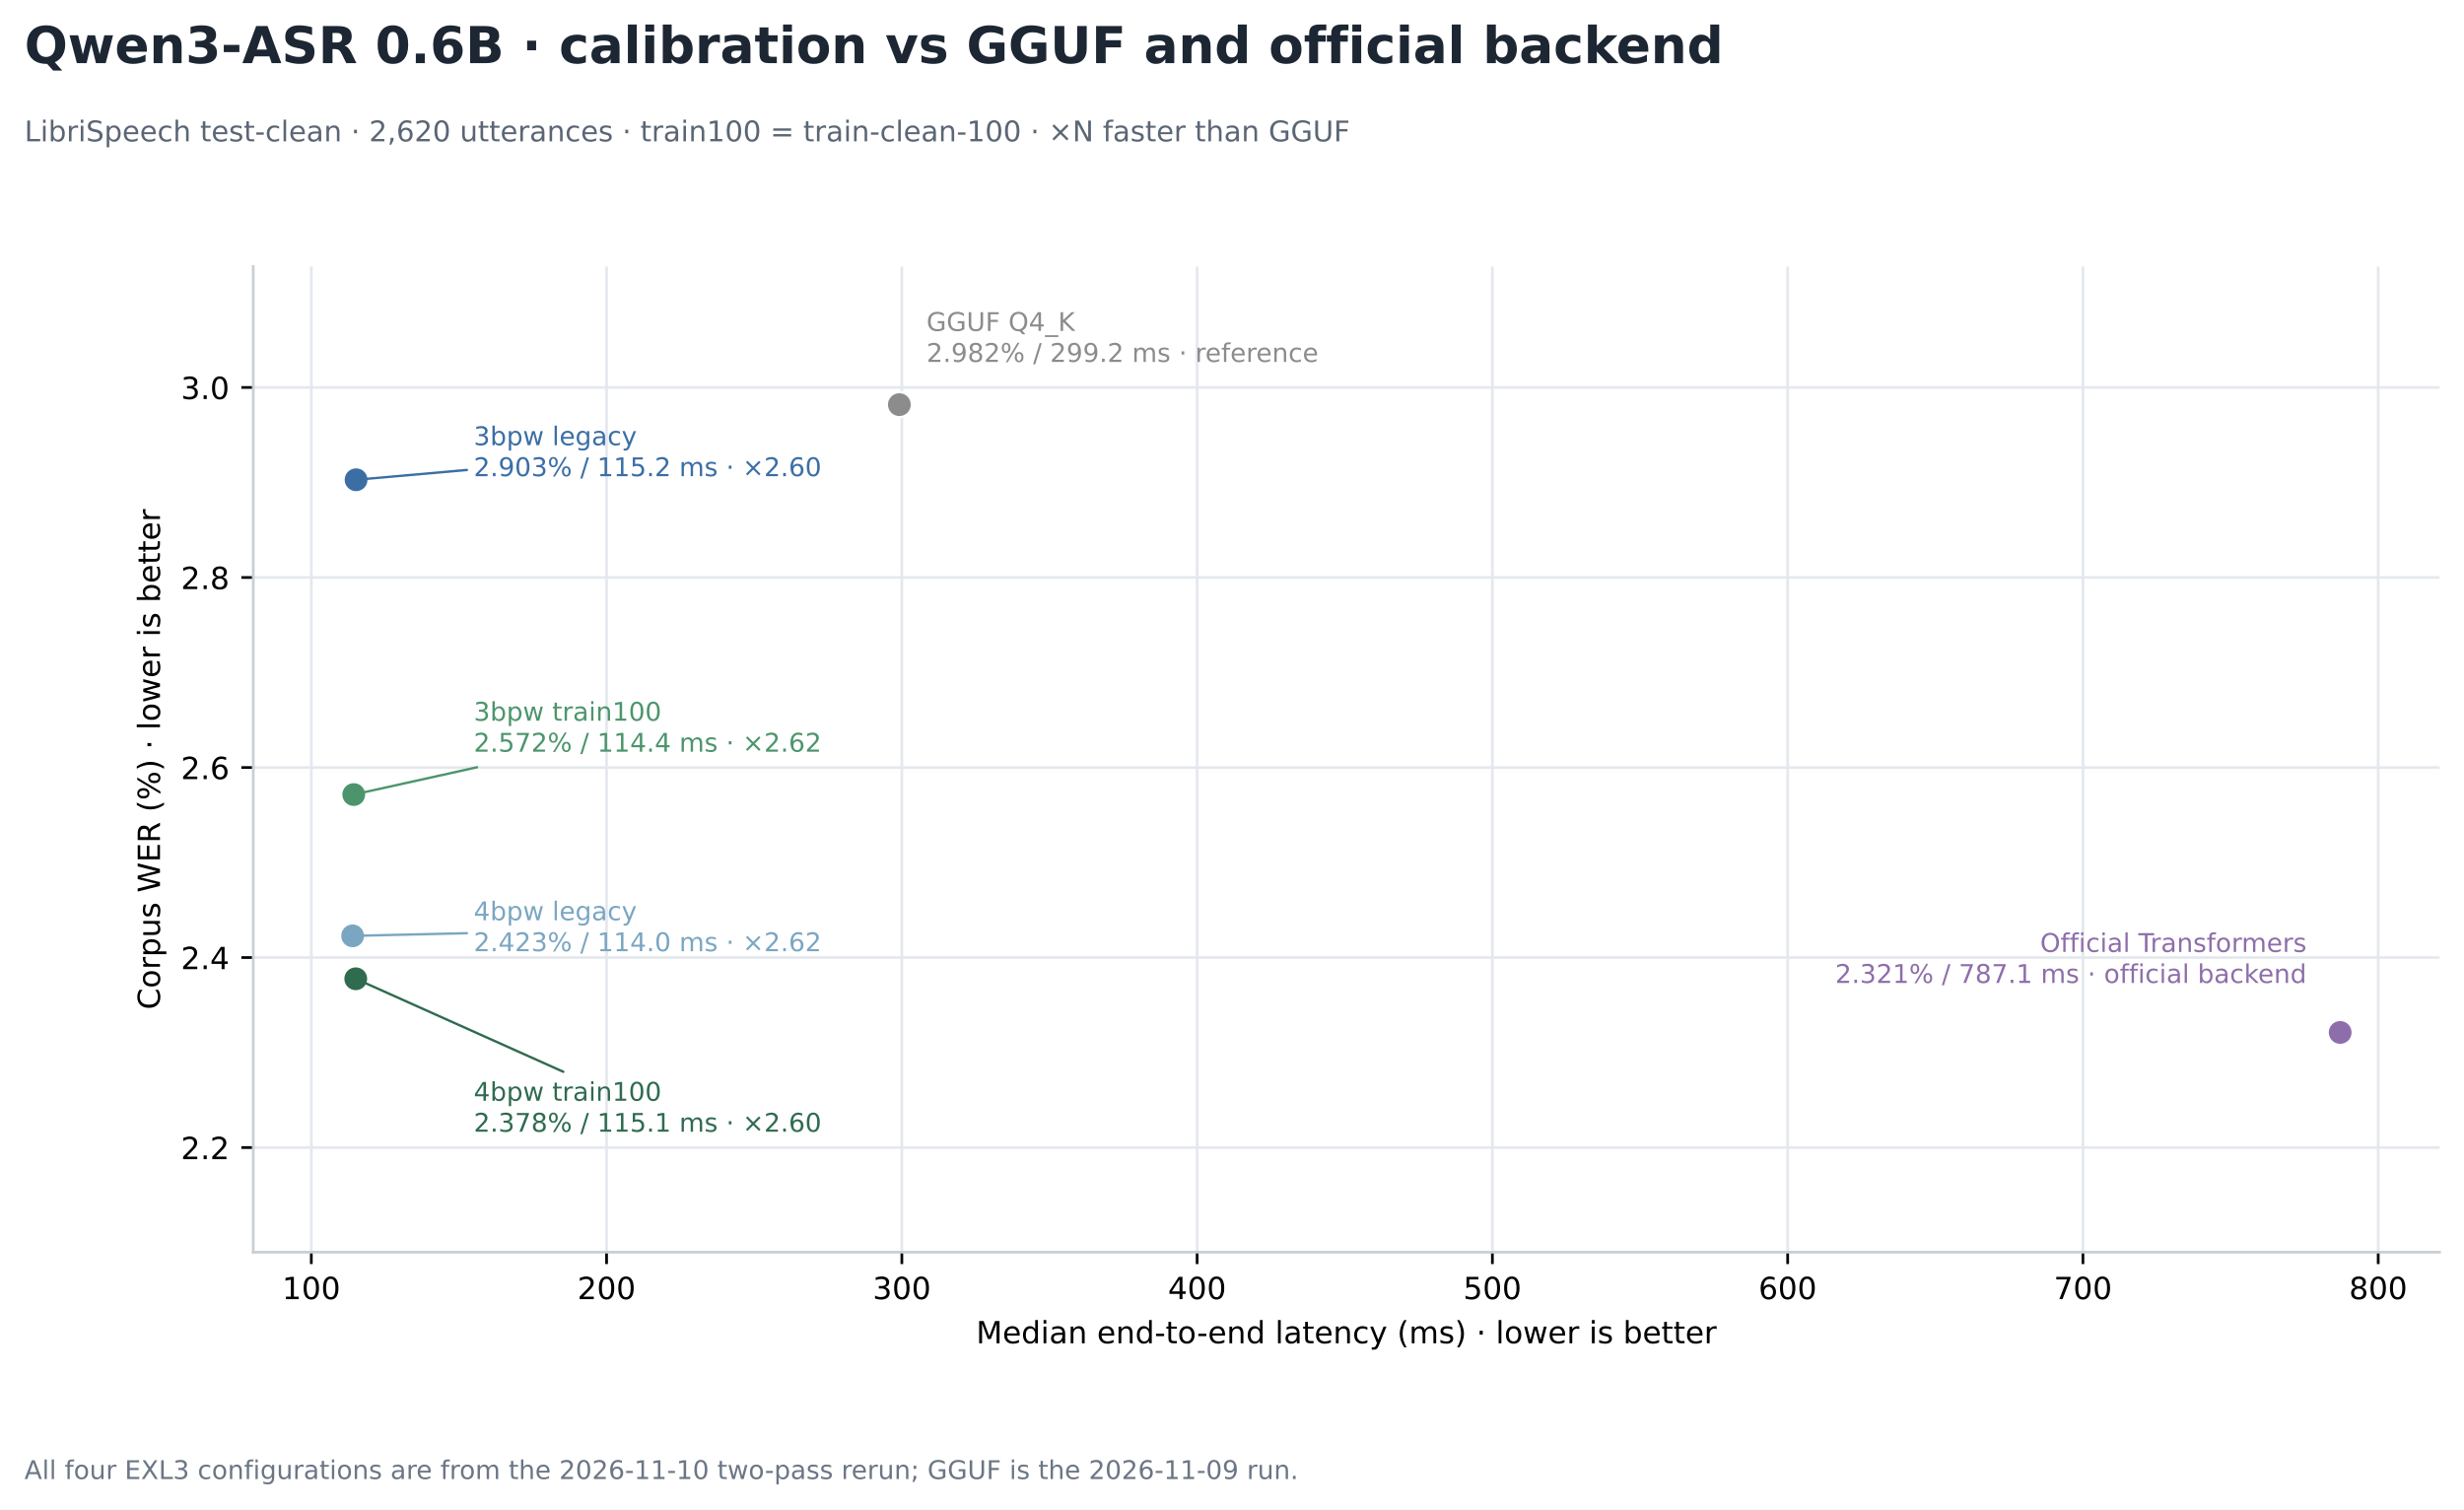
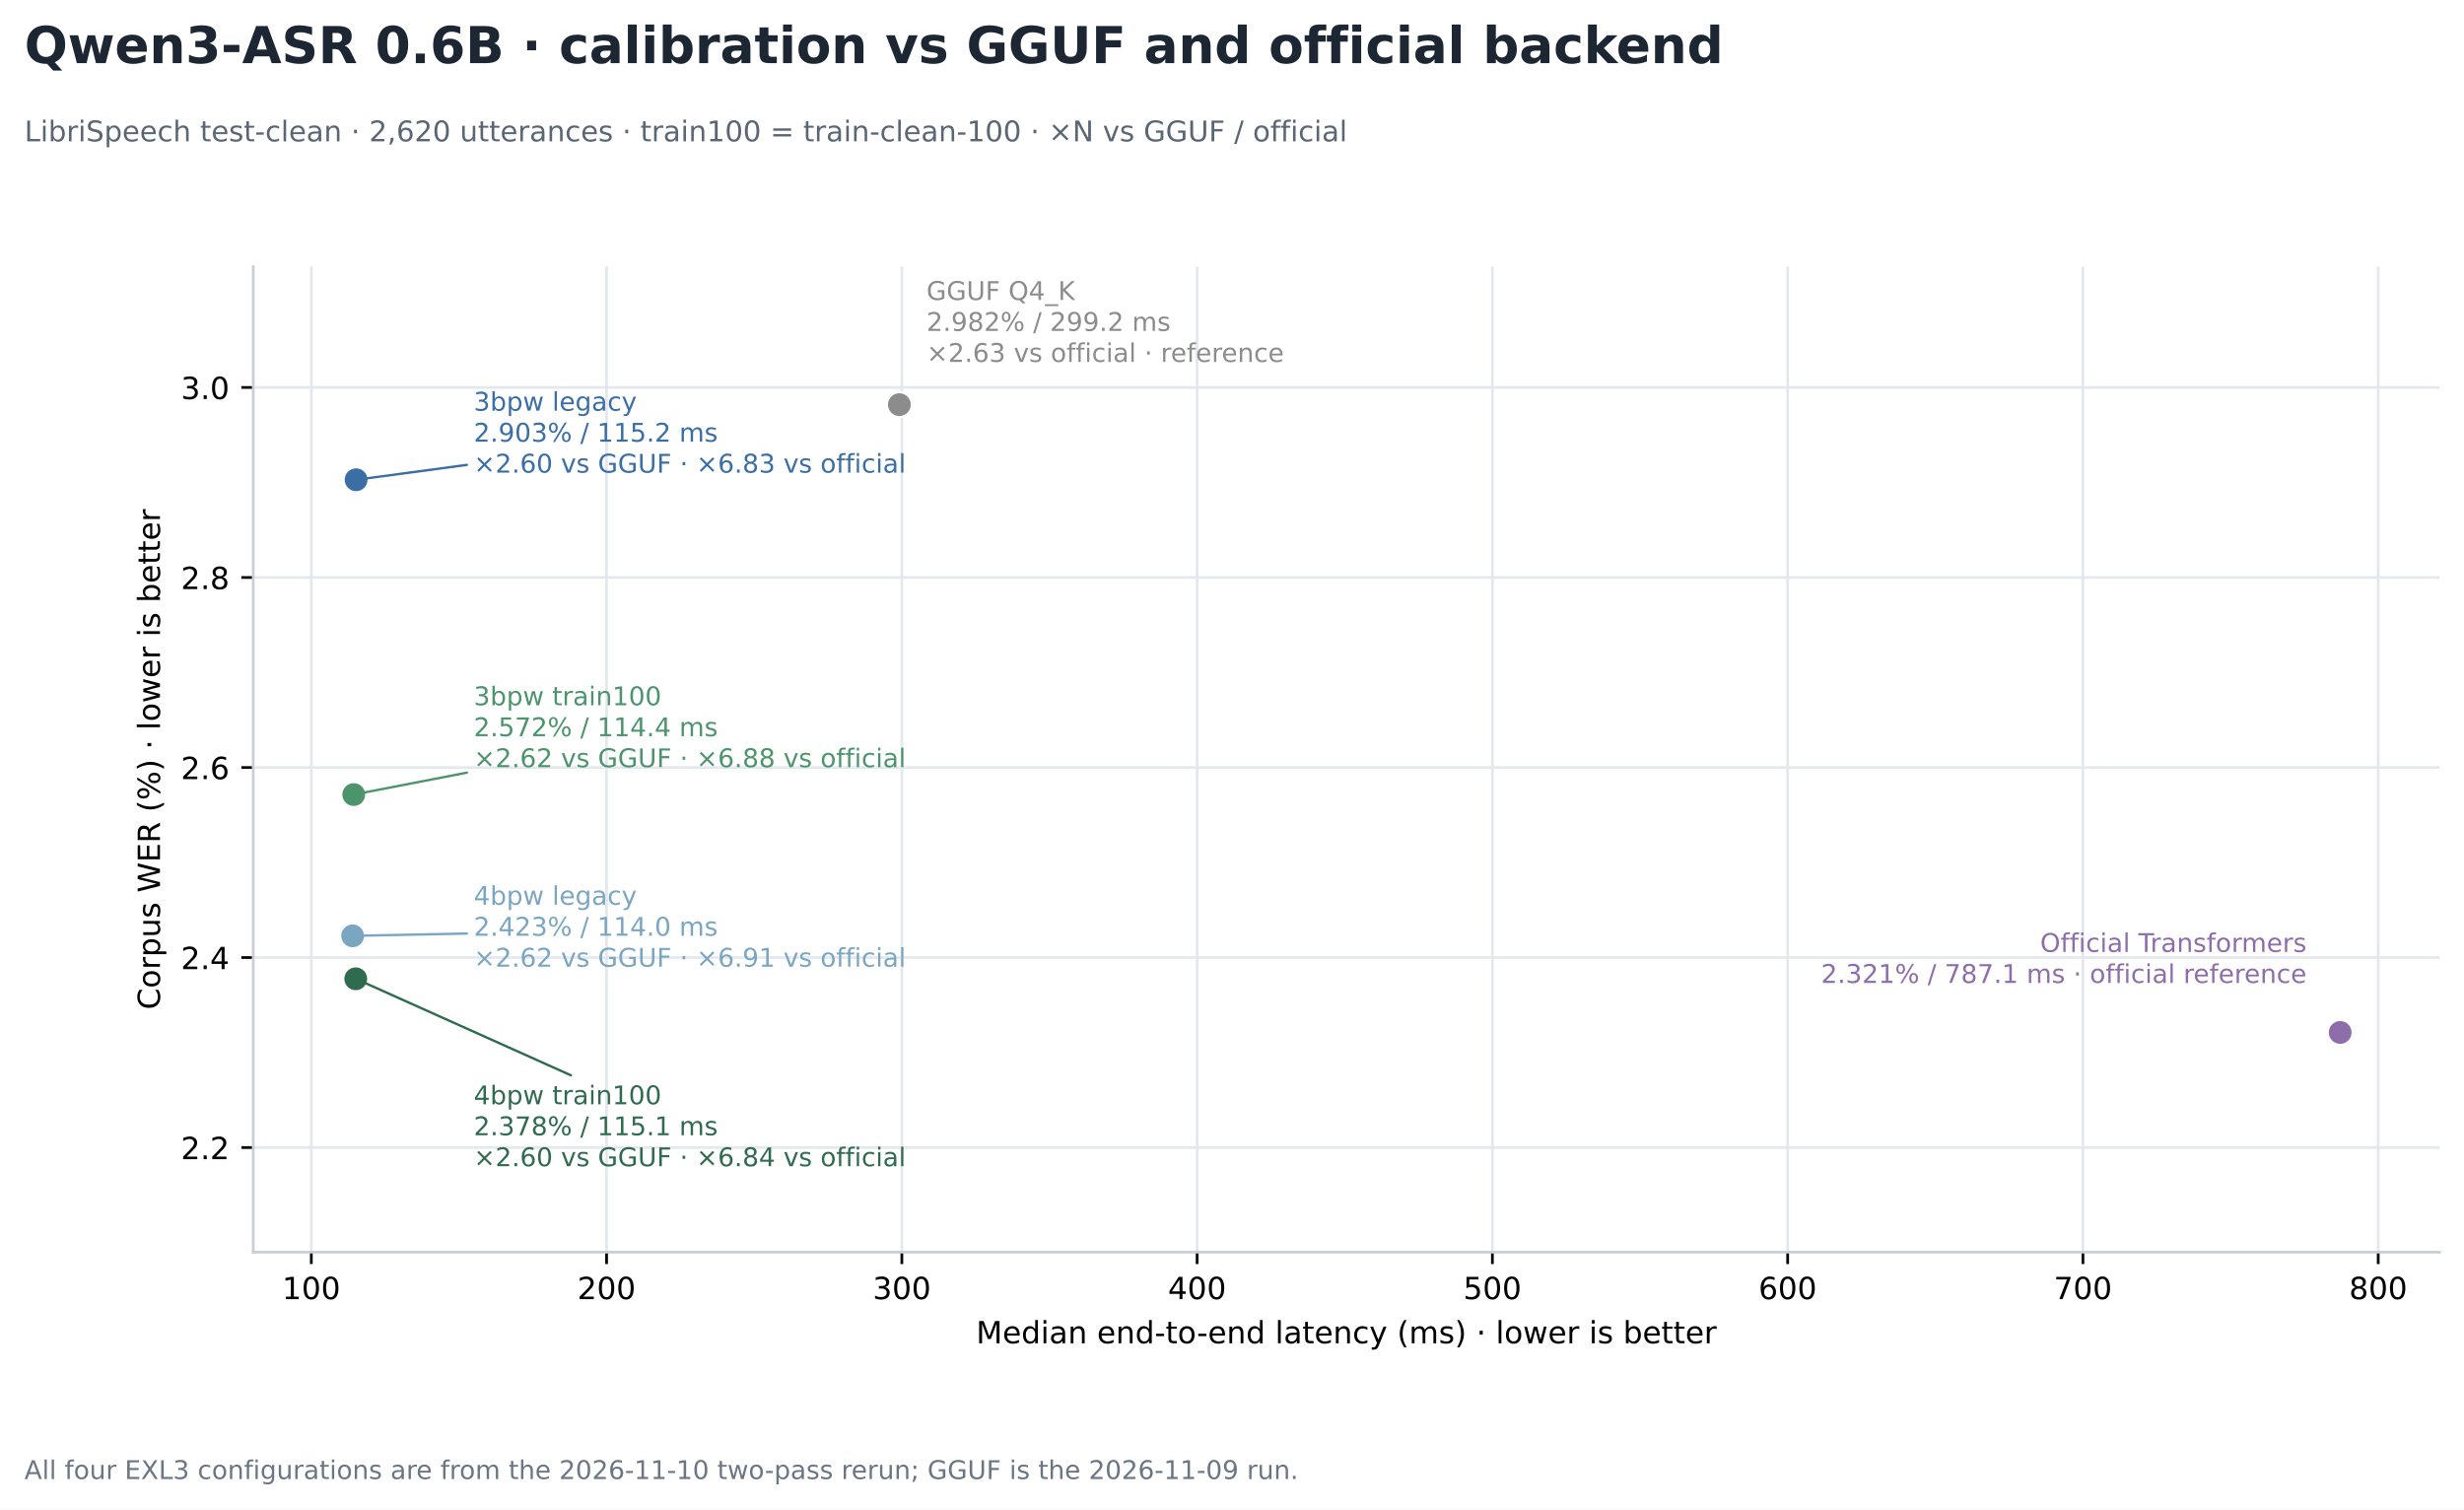
<svg xmlns="http://www.w3.org/2000/svg" xmlns:xlink="http://www.w3.org/1999/xlink" width="725.76pt" height="444.647pt" viewBox="0 0 725.76 444.647" version="1.1">
  <defs>
    <style type="text/css">*{stroke-linejoin: round; stroke-linecap: butt}</style>
  </defs>
  <g id="figure_1">
    <g id="patch_1">
      <path d="M 0 444.647 L 725.76 444.647 L 725.76 0 L 0 0 z " style="fill: #ffffff" />
    </g>
    <g id="axes_1">
      <g id="patch_2">
        <path d="M 74.592 368.806 L 718.56 368.806 L 718.56 78.502 L 74.592 78.502 z " style="fill: #ffffff" />
      </g>
      <g id="matplotlib.axis_1">
        <g id="xtick_1">
          <g id="line2d_1">
-             <path d="M 91.695 368.806 L 91.695 78.502 " clip-path="url(#p1d8961eefd)" style="fill: none; stroke: #e4e8ee; stroke-width: 0.8; stroke-linecap: square" />
+             <path d="M 91.695 368.806 L 91.695 78.502 " clip-path="url(#p049d8670b0)" style="fill: none; stroke: #e4e8ee; stroke-width: 0.8; stroke-linecap: square" />
          </g>
          <g id="line2d_2">
            <defs>
-               <path id="m4b77bf5471" d="M 0 0 L 0 3.5 " style="stroke: #000000; stroke-width: 0.8" />
+               <path id="m29fab7460b" d="M 0 0 L 0 3.5 " style="stroke: #000000; stroke-width: 0.8" />
            </defs>
            <g>
-               <use xlink:href="#m4b77bf5471" x="91.695" y="368.806" style="stroke: #000000; stroke-width: 0.8" />
+               <use xlink:href="#m29fab7460b" x="91.695" y="368.806" style="stroke: #000000; stroke-width: 0.8" />
            </g>
          </g>
          <g id="text_1">
            <text style="font-size: 9px; font-family: 'DejaVu Sans'; text-anchor: middle" x="91.695" y="382.644" transform="rotate(-0 91.69459 382.6435)">100</text>
          </g>
        </g>
        <g id="xtick_2">
          <g id="line2d_3">
-             <path d="M 178.665 368.806 L 178.665 78.502 " clip-path="url(#p1d8961eefd)" style="fill: none; stroke: #e4e8ee; stroke-width: 0.8; stroke-linecap: square" />
+             <path d="M 178.665 368.806 L 178.665 78.502 " clip-path="url(#p049d8670b0)" style="fill: none; stroke: #e4e8ee; stroke-width: 0.8; stroke-linecap: square" />
          </g>
          <g id="line2d_4">
            <g>
-               <use xlink:href="#m4b77bf5471" x="178.665" y="368.806" style="stroke: #000000; stroke-width: 0.8" />
+               <use xlink:href="#m29fab7460b" x="178.665" y="368.806" style="stroke: #000000; stroke-width: 0.8" />
            </g>
          </g>
          <g id="text_2">
            <text style="font-size: 9px; font-family: 'DejaVu Sans'; text-anchor: middle" x="178.665" y="382.644" transform="rotate(-0 178.6654 382.6435)">200</text>
          </g>
        </g>
        <g id="xtick_3">
          <g id="line2d_5">
-             <path d="M 265.636 368.806 L 265.636 78.502 " clip-path="url(#p1d8961eefd)" style="fill: none; stroke: #e4e8ee; stroke-width: 0.8; stroke-linecap: square" />
+             <path d="M 265.636 368.806 L 265.636 78.502 " clip-path="url(#p049d8670b0)" style="fill: none; stroke: #e4e8ee; stroke-width: 0.8; stroke-linecap: square" />
          </g>
          <g id="line2d_6">
            <g>
-               <use xlink:href="#m4b77bf5471" x="265.636" y="368.806" style="stroke: #000000; stroke-width: 0.8" />
+               <use xlink:href="#m29fab7460b" x="265.636" y="368.806" style="stroke: #000000; stroke-width: 0.8" />
            </g>
          </g>
          <g id="text_3">
            <text style="font-size: 9px; font-family: 'DejaVu Sans'; text-anchor: middle" x="265.636" y="382.644" transform="rotate(-0 265.6363 382.6435)">300</text>
          </g>
        </g>
        <g id="xtick_4">
          <g id="line2d_7">
-             <path d="M 352.607 368.806 L 352.607 78.502 " clip-path="url(#p1d8961eefd)" style="fill: none; stroke: #e4e8ee; stroke-width: 0.8; stroke-linecap: square" />
+             <path d="M 352.607 368.806 L 352.607 78.502 " clip-path="url(#p049d8670b0)" style="fill: none; stroke: #e4e8ee; stroke-width: 0.8; stroke-linecap: square" />
          </g>
          <g id="line2d_8">
            <g>
-               <use xlink:href="#m4b77bf5471" x="352.607" y="368.806" style="stroke: #000000; stroke-width: 0.8" />
+               <use xlink:href="#m29fab7460b" x="352.607" y="368.806" style="stroke: #000000; stroke-width: 0.8" />
            </g>
          </g>
          <g id="text_4">
            <text style="font-size: 9px; font-family: 'DejaVu Sans'; text-anchor: middle" x="352.607" y="382.644" transform="rotate(-0 352.6071 382.6435)">400</text>
          </g>
        </g>
        <g id="xtick_5">
          <g id="line2d_9">
-             <path d="M 439.578 368.806 L 439.578 78.502 " clip-path="url(#p1d8961eefd)" style="fill: none; stroke: #e4e8ee; stroke-width: 0.8; stroke-linecap: square" />
+             <path d="M 439.578 368.806 L 439.578 78.502 " clip-path="url(#p049d8670b0)" style="fill: none; stroke: #e4e8ee; stroke-width: 0.8; stroke-linecap: square" />
          </g>
          <g id="line2d_10">
            <g>
-               <use xlink:href="#m4b77bf5471" x="439.578" y="368.806" style="stroke: #000000; stroke-width: 0.8" />
+               <use xlink:href="#m29fab7460b" x="439.578" y="368.806" style="stroke: #000000; stroke-width: 0.8" />
            </g>
          </g>
          <g id="text_5">
            <text style="font-size: 9px; font-family: 'DejaVu Sans'; text-anchor: middle" x="439.578" y="382.644" transform="rotate(-0 439.578 382.6435)">500</text>
          </g>
        </g>
        <g id="xtick_6">
          <g id="line2d_11">
-             <path d="M 526.549 368.806 L 526.549 78.502 " clip-path="url(#p1d8961eefd)" style="fill: none; stroke: #e4e8ee; stroke-width: 0.8; stroke-linecap: square" />
+             <path d="M 526.549 368.806 L 526.549 78.502 " clip-path="url(#p049d8670b0)" style="fill: none; stroke: #e4e8ee; stroke-width: 0.8; stroke-linecap: square" />
          </g>
          <g id="line2d_12">
            <g>
-               <use xlink:href="#m4b77bf5471" x="526.549" y="368.806" style="stroke: #000000; stroke-width: 0.8" />
+               <use xlink:href="#m29fab7460b" x="526.549" y="368.806" style="stroke: #000000; stroke-width: 0.8" />
            </g>
          </g>
          <g id="text_6">
            <text style="font-size: 9px; font-family: 'DejaVu Sans'; text-anchor: middle" x="526.549" y="382.644" transform="rotate(-0 526.5488 382.6435)">600</text>
          </g>
        </g>
        <g id="xtick_7">
          <g id="line2d_13">
-             <path d="M 613.52 368.806 L 613.52 78.502 " clip-path="url(#p1d8961eefd)" style="fill: none; stroke: #e4e8ee; stroke-width: 0.8; stroke-linecap: square" />
+             <path d="M 613.52 368.806 L 613.52 78.502 " clip-path="url(#p049d8670b0)" style="fill: none; stroke: #e4e8ee; stroke-width: 0.8; stroke-linecap: square" />
          </g>
          <g id="line2d_14">
            <g>
-               <use xlink:href="#m4b77bf5471" x="613.52" y="368.806" style="stroke: #000000; stroke-width: 0.8" />
+               <use xlink:href="#m29fab7460b" x="613.52" y="368.806" style="stroke: #000000; stroke-width: 0.8" />
            </g>
          </g>
          <g id="text_7">
            <text style="font-size: 9px; font-family: 'DejaVu Sans'; text-anchor: middle" x="613.52" y="382.644" transform="rotate(-0 613.5197 382.6435)">700</text>
          </g>
        </g>
        <g id="xtick_8">
          <g id="line2d_15">
-             <path d="M 700.491 368.806 L 700.491 78.502 " clip-path="url(#p1d8961eefd)" style="fill: none; stroke: #e4e8ee; stroke-width: 0.8; stroke-linecap: square" />
+             <path d="M 700.491 368.806 L 700.491 78.502 " clip-path="url(#p049d8670b0)" style="fill: none; stroke: #e4e8ee; stroke-width: 0.8; stroke-linecap: square" />
          </g>
          <g id="line2d_16">
            <g>
-               <use xlink:href="#m4b77bf5471" x="700.491" y="368.806" style="stroke: #000000; stroke-width: 0.8" />
+               <use xlink:href="#m29fab7460b" x="700.491" y="368.806" style="stroke: #000000; stroke-width: 0.8" />
            </g>
          </g>
          <g id="text_8">
            <text style="font-size: 9px; font-family: 'DejaVu Sans'; text-anchor: middle" x="700.491" y="382.644" transform="rotate(-0 700.4905 382.6435)">800</text>
          </g>
        </g>
        <g id="text_9">
          <text style="font-size: 9px; font-family: 'DejaVu Sans'; text-anchor: middle" x="396.576" y="395.644" transform="rotate(-0 396.576 395.6442)">Median end-to-end latency (ms) · lower is better</text>
        </g>
      </g>
      <g id="matplotlib.axis_2">
        <g id="ytick_1">
          <g id="line2d_17">
-             <path d="M 74.592 337.993 L 718.56 337.993 " clip-path="url(#p1d8961eefd)" style="fill: none; stroke: #e4e8ee; stroke-width: 0.8; stroke-linecap: square" />
+             <path d="M 74.592 337.993 L 718.56 337.993 " clip-path="url(#p049d8670b0)" style="fill: none; stroke: #e4e8ee; stroke-width: 0.8; stroke-linecap: square" />
          </g>
          <g id="line2d_18">
            <defs>
-               <path id="m3fcd574e36" d="M 0 0 L -3.5 0 " style="stroke: #000000; stroke-width: 0.8" />
+               <path id="mbfce0b6ce3" d="M 0 0 L -3.5 0 " style="stroke: #000000; stroke-width: 0.8" />
            </defs>
            <g>
-               <use xlink:href="#m3fcd574e36" x="74.592" y="337.993" style="stroke: #000000; stroke-width: 0.8" />
+               <use xlink:href="#mbfce0b6ce3" x="74.592" y="337.993" style="stroke: #000000; stroke-width: 0.8" />
            </g>
          </g>
          <g id="text_10">
            <text style="font-size: 9px; font-family: 'DejaVu Sans'; text-anchor: end" x="67.592" y="341.412" transform="rotate(-0 67.592 341.412)">2.2</text>
          </g>
        </g>
        <g id="ytick_2">
          <g id="line2d_19">
-             <path d="M 74.592 282.026 L 718.56 282.026 " clip-path="url(#p1d8961eefd)" style="fill: none; stroke: #e4e8ee; stroke-width: 0.8; stroke-linecap: square" />
+             <path d="M 74.592 282.026 L 718.56 282.026 " clip-path="url(#p049d8670b0)" style="fill: none; stroke: #e4e8ee; stroke-width: 0.8; stroke-linecap: square" />
          </g>
          <g id="line2d_20">
            <g>
-               <use xlink:href="#m3fcd574e36" x="74.592" y="282.026" style="stroke: #000000; stroke-width: 0.8" />
+               <use xlink:href="#mbfce0b6ce3" x="74.592" y="282.026" style="stroke: #000000; stroke-width: 0.8" />
            </g>
          </g>
          <g id="text_11">
            <text style="font-size: 9px; font-family: 'DejaVu Sans'; text-anchor: end" x="67.592" y="285.445" transform="rotate(-0 67.592 285.4447)">2.4</text>
          </g>
        </g>
        <g id="ytick_3">
          <g id="line2d_21">
-             <path d="M 74.592 226.059 L 718.56 226.059 " clip-path="url(#p1d8961eefd)" style="fill: none; stroke: #e4e8ee; stroke-width: 0.8; stroke-linecap: square" />
+             <path d="M 74.592 226.059 L 718.56 226.059 " clip-path="url(#p049d8670b0)" style="fill: none; stroke: #e4e8ee; stroke-width: 0.8; stroke-linecap: square" />
          </g>
          <g id="line2d_22">
            <g>
-               <use xlink:href="#m3fcd574e36" x="74.592" y="226.059" style="stroke: #000000; stroke-width: 0.8" />
+               <use xlink:href="#mbfce0b6ce3" x="74.592" y="226.059" style="stroke: #000000; stroke-width: 0.8" />
            </g>
          </g>
          <g id="text_12">
            <text style="font-size: 9px; font-family: 'DejaVu Sans'; text-anchor: end" x="67.592" y="229.477" transform="rotate(-0 67.592 229.4774)">2.6</text>
          </g>
        </g>
        <g id="ytick_4">
          <g id="line2d_23">
-             <path d="M 74.592 170.091 L 718.56 170.091 " clip-path="url(#p1d8961eefd)" style="fill: none; stroke: #e4e8ee; stroke-width: 0.8; stroke-linecap: square" />
+             <path d="M 74.592 170.091 L 718.56 170.091 " clip-path="url(#p049d8670b0)" style="fill: none; stroke: #e4e8ee; stroke-width: 0.8; stroke-linecap: square" />
          </g>
          <g id="line2d_24">
            <g>
-               <use xlink:href="#m3fcd574e36" x="74.592" y="170.091" style="stroke: #000000; stroke-width: 0.8" />
+               <use xlink:href="#mbfce0b6ce3" x="74.592" y="170.091" style="stroke: #000000; stroke-width: 0.8" />
            </g>
          </g>
          <g id="text_13">
            <text style="font-size: 9px; font-family: 'DejaVu Sans'; text-anchor: end" x="67.592" y="173.51" transform="rotate(-0 67.592 173.5102)">2.8</text>
          </g>
        </g>
        <g id="ytick_5">
          <g id="line2d_25">
-             <path d="M 74.592 114.124 L 718.56 114.124 " clip-path="url(#p1d8961eefd)" style="fill: none; stroke: #e4e8ee; stroke-width: 0.8; stroke-linecap: square" />
+             <path d="M 74.592 114.124 L 718.56 114.124 " clip-path="url(#p049d8670b0)" style="fill: none; stroke: #e4e8ee; stroke-width: 0.8; stroke-linecap: square" />
          </g>
          <g id="line2d_26">
            <g>
-               <use xlink:href="#m3fcd574e36" x="74.592" y="114.124" style="stroke: #000000; stroke-width: 0.8" />
+               <use xlink:href="#mbfce0b6ce3" x="74.592" y="114.124" style="stroke: #000000; stroke-width: 0.8" />
            </g>
          </g>
          <g id="text_14">
            <text style="font-size: 9px; font-family: 'DejaVu Sans'; text-anchor: end" x="67.592" y="117.543" transform="rotate(-0 67.592 117.5429)">3.0</text>
          </g>
        </g>
        <g id="text_15">
          <text style="font-size: 9px; font-family: 'DejaVu Sans'; text-anchor: middle" x="47.117" y="223.654" transform="rotate(-90 47.11708 223.6537)">Corpus WER (%) · lower is better</text>
        </g>
      </g>
      <g id="patch_3">
        <path d="M 74.592 368.806 L 74.592 78.502 " style="fill: none; stroke: #c9ced6; stroke-width: 0.8; stroke-linejoin: miter; stroke-linecap: square" />
      </g>
      <g id="patch_4">
        <path d="M 74.592 368.806 L 718.56 368.806 " style="fill: none; stroke: #c9ced6; stroke-width: 0.8; stroke-linejoin: miter; stroke-linecap: square" />
      </g>
      <g id="PathCollection_1">
        <defs>
-           <path id="md198a4a95b" d="M 0 3.708 C 0.983 3.708 1.927 3.317 2.622 2.622 C 3.317 1.927 3.708 0.983 3.708 0 C 3.708 -0.983 3.317 -1.927 2.622 -2.622 C 1.927 -3.317 0.983 -3.708 0 -3.708 C -0.983 -3.708 -1.927 -3.317 -2.622 -2.622 C -3.317 -1.927 -3.708 -0.983 -3.708 0 C -3.708 0.983 -3.317 1.927 -2.622 2.622 C -1.927 3.317 -0.983 3.708 0 3.708 z " style="stroke: #ffffff; stroke-width: 0.7" />
-         </defs>
-         <g clip-path="url(#p1d8961eefd)">
-           <use xlink:href="#md198a4a95b" x="104.884" y="141.307" style="fill: #3b6ea5; stroke: #ffffff; stroke-width: 0.7" />
+           <path id="m15f2dd7a19" d="M 0 3.708 C 0.983 3.708 1.927 3.317 2.622 2.622 C 3.317 1.927 3.708 0.983 3.708 0 C 3.708 -0.983 3.317 -1.927 2.622 -2.622 C 1.927 -3.317 0.983 -3.708 0 -3.708 C -0.983 -3.708 -1.927 -3.317 -2.622 -2.622 C -3.317 -1.927 -3.708 -0.983 -3.708 0 C -3.708 0.983 -3.317 1.927 -2.622 2.622 C -1.927 3.317 -0.983 3.708 0 3.708 z " style="stroke: #ffffff; stroke-width: 0.7" />
+         </defs>
+         <g clip-path="url(#p049d8670b0)">
+           <use xlink:href="#m15f2dd7a19" x="104.884" y="141.307" style="fill: #3b6ea5; stroke: #ffffff; stroke-width: 0.7" />
        </g>
      </g>
      <g id="patch_5">
-         <path d="M 137.526 138.42 Q 122.697 139.731 107.868 141.043 " style="fill: none; stroke: #3b6ea5; stroke-width: 0.7; stroke-linecap: round" />
+         <path d="M 137.526 136.923 Q 122.693 138.915 107.86 140.907 " style="fill: none; stroke: #3b6ea5; stroke-width: 0.7; stroke-linecap: round" />
      </g>
      <g id="text_16">
-         <text style="font-size: 7.6px; font-family: 'DejaVu Sans'; fill: #3b6ea5" transform="translate(139.5286 131.1262)">3bpw legacy</text>
-         <text style="font-size: 7.6px; font-family: 'DejaVu Sans'; fill: #3b6ea5" transform="translate(139.5286 140.2477)">2.903% / 115.2 ms · ×2.60</text>
+         <text style="font-size: 7.6px; font-family: 'DejaVu Sans'; fill: #3b6ea5" transform="translate(139.5286 120.9685)">3bpw legacy</text>
+         <text style="font-size: 7.6px; font-family: 'DejaVu Sans'; fill: #3b6ea5" transform="translate(139.5286 130.09)">2.903% / 115.2 ms</text>
+         <text style="font-size: 7.6px; font-family: 'DejaVu Sans'; fill: #3b6ea5" transform="translate(139.5286 139.212)">×2.60 vs GGUF · ×6.83 vs official</text>
      </g>
      <g id="PathCollection_2">
        <defs>
-           <path id="mb09e9e02a1" d="M 0 3.708 C 0.983 3.708 1.927 3.317 2.622 2.622 C 3.317 1.927 3.708 0.983 3.708 0 C 3.708 -0.983 3.317 -1.927 2.622 -2.622 C 1.927 -3.317 0.983 -3.708 0 -3.708 C -0.983 -3.708 -1.927 -3.317 -2.622 -2.622 C -3.317 -1.927 -3.708 -0.983 -3.708 0 C -3.708 0.983 -3.317 1.927 -2.622 2.622 C -1.927 3.317 -0.983 3.708 0 3.708 z " style="stroke: #ffffff; stroke-width: 0.7" />
-         </defs>
-         <g clip-path="url(#p1d8961eefd)">
-           <use xlink:href="#mb09e9e02a1" x="104.193" y="234.024" style="fill: #4c956c; stroke: #ffffff; stroke-width: 0.7" />
+           <path id="m7180dfce8c" d="M 0 3.708 C 0.983 3.708 1.927 3.317 2.622 2.622 C 3.317 1.927 3.708 0.983 3.708 0 C 3.708 -0.983 3.317 -1.927 2.622 -2.622 C 1.927 -3.317 0.983 -3.708 0 -3.708 C -0.983 -3.708 -1.927 -3.317 -2.622 -2.622 C -3.317 -1.927 -3.708 -0.983 -3.708 0 C -3.708 0.983 -3.317 1.927 -2.622 2.622 C -1.927 3.317 -0.983 3.708 0 3.708 z " style="stroke: #ffffff; stroke-width: 0.7" />
+         </defs>
+         <g clip-path="url(#p049d8670b0)">
+           <use xlink:href="#m7180dfce8c" x="104.193" y="234.024" style="fill: #4c956c; stroke: #ffffff; stroke-width: 0.7" />
        </g>
      </g>
      <g id="patch_6">
-         <path d="M 140.5 225.987 Q 123.811 229.681 107.123 233.375 " style="fill: none; stroke: #4c956c; stroke-width: 0.7; stroke-linecap: round" />
+         <path d="M 137.53 227.567 Q 122.333 230.511 107.135 233.454 " style="fill: none; stroke: #4c956c; stroke-width: 0.7; stroke-linecap: round" />
      </g>
      <g id="text_17">
-         <text style="font-size: 7.6px; font-family: 'DejaVu Sans'; fill: #4c956c" transform="translate(139.5286 212.2788)">3bpw train100</text>
-         <text style="font-size: 7.6px; font-family: 'DejaVu Sans'; fill: #4c956c" transform="translate(139.5286 221.4003)">2.572% / 114.4 ms · ×2.62</text>
+         <text style="font-size: 7.6px; font-family: 'DejaVu Sans'; fill: #4c956c" transform="translate(139.5286 207.7178)">3bpw train100</text>
+         <text style="font-size: 7.6px; font-family: 'DejaVu Sans'; fill: #4c956c" transform="translate(139.5286 216.8393)">2.572% / 114.4 ms</text>
+         <text style="font-size: 7.6px; font-family: 'DejaVu Sans'; fill: #4c956c" transform="translate(139.5286 225.9613)">×2.62 vs GGUF · ×6.88 vs official</text>
      </g>
      <g id="PathCollection_3">
        <defs>
-           <path id="m578740f3ac" d="M 0 3.708 C 0.983 3.708 1.927 3.317 2.622 2.622 C 3.317 1.927 3.708 0.983 3.708 0 C 3.708 -0.983 3.317 -1.927 2.622 -2.622 C 1.927 -3.317 0.983 -3.708 0 -3.708 C -0.983 -3.708 -1.927 -3.317 -2.622 -2.622 C -3.317 -1.927 -3.708 -0.983 -3.708 0 C -3.708 0.983 -3.317 1.927 -2.622 2.622 C -1.927 3.317 -0.983 3.708 0 3.708 z " style="stroke: #ffffff; stroke-width: 0.7" />
-         </defs>
-         <g clip-path="url(#p1d8961eefd)">
-           <use xlink:href="#m578740f3ac" x="103.863" y="275.641" style="fill: #7aa6c2; stroke: #ffffff; stroke-width: 0.7" />
+           <path id="m38dd066066" d="M 0 3.708 C 0.983 3.708 1.927 3.317 2.622 2.622 C 3.317 1.927 3.708 0.983 3.708 0 C 3.708 -0.983 3.317 -1.927 2.622 -2.622 C 1.927 -3.317 0.983 -3.708 0 -3.708 C -0.983 -3.708 -1.927 -3.317 -2.622 -2.622 C -3.317 -1.927 -3.708 -0.983 -3.708 0 C -3.708 0.983 -3.317 1.927 -2.622 2.622 C -1.927 3.317 -0.983 3.708 0 3.708 z " style="stroke: #ffffff; stroke-width: 0.7" />
+         </defs>
+         <g clip-path="url(#p049d8670b0)">
+           <use xlink:href="#m38dd066066" x="103.863" y="275.641" style="fill: #7aa6c2; stroke: #ffffff; stroke-width: 0.7" />
        </g>
      </g>
      <g id="patch_7">
-         <path d="M 137.53 274.862 Q 122.195 275.217 106.859 275.572 " style="fill: none; stroke: #7aa6c2; stroke-width: 0.7; stroke-linecap: round" />
+         <path d="M 137.53 274.959 Q 122.194 275.27 106.859 275.58 " style="fill: none; stroke: #7aa6c2; stroke-width: 0.7; stroke-linecap: round" />
      </g>
      <g id="text_18">
-         <text style="font-size: 7.6px; font-family: 'DejaVu Sans'; fill: #7aa6c2" transform="translate(139.5286 271.0445)">4bpw legacy</text>
-         <text style="font-size: 7.6px; font-family: 'DejaVu Sans'; fill: #7aa6c2" transform="translate(139.5286 280.166)">2.423% / 114.0 ms · ×2.62</text>
+         <text style="font-size: 7.6px; font-family: 'DejaVu Sans'; fill: #7aa6c2" transform="translate(139.5286 266.4834)">4bpw legacy</text>
+         <text style="font-size: 7.6px; font-family: 'DejaVu Sans'; fill: #7aa6c2" transform="translate(139.5286 275.6049)">2.423% / 114.0 ms</text>
+         <text style="font-size: 7.6px; font-family: 'DejaVu Sans'; fill: #7aa6c2" transform="translate(139.5286 284.727)">×2.62 vs GGUF · ×6.91 vs official</text>
      </g>
      <g id="PathCollection_4">
        <defs>
-           <path id="m841bff7d4a" d="M 0 3.708 C 0.983 3.708 1.927 3.317 2.622 2.622 C 3.317 1.927 3.708 0.983 3.708 0 C 3.708 -0.983 3.317 -1.927 2.622 -2.622 C 1.927 -3.317 0.983 -3.708 0 -3.708 C -0.983 -3.708 -1.927 -3.317 -2.622 -2.622 C -3.317 -1.927 -3.708 -0.983 -3.708 0 C -3.708 0.983 -3.317 1.927 -2.622 2.622 C -1.927 3.317 -0.983 3.708 0 3.708 z " style="stroke: #ffffff; stroke-width: 0.7" />
-         </defs>
-         <g clip-path="url(#p1d8961eefd)">
-           <use xlink:href="#m841bff7d4a" x="104.785" y="288.284" style="fill: #2f6b4f; stroke: #ffffff; stroke-width: 0.7" />
+           <path id="m33c02144fe" d="M 0 3.708 C 0.983 3.708 1.927 3.317 2.622 2.622 C 3.317 1.927 3.708 0.983 3.708 0 C 3.708 -0.983 3.317 -1.927 2.622 -2.622 C 1.927 -3.317 0.983 -3.708 0 -3.708 C -0.983 -3.708 -1.927 -3.317 -2.622 -2.622 C -3.317 -1.927 -3.708 -0.983 -3.708 0 C -3.708 0.983 -3.317 1.927 -2.622 2.622 C -1.927 3.317 -0.983 3.708 0 3.708 z " style="stroke: #ffffff; stroke-width: 0.7" />
+         </defs>
+         <g clip-path="url(#p049d8670b0)">
+           <use xlink:href="#m33c02144fe" x="104.785" y="288.284" style="fill: #2f6b4f; stroke: #ffffff; stroke-width: 0.7" />
        </g>
      </g>
      <g id="patch_8">
-         <path d="M 165.924 315.677 Q 136.722 302.593 107.52 289.51 " style="fill: none; stroke: #2f6b4f; stroke-width: 0.7; stroke-linecap: round" />
+         <path d="M 168.158 316.715 Q 137.839 303.113 107.519 289.511 " style="fill: none; stroke: #2f6b4f; stroke-width: 0.7; stroke-linecap: round" />
      </g>
      <g id="text_19">
-         <text style="font-size: 7.6px; font-family: 'DejaVu Sans'; fill: #2f6b4f" transform="translate(139.5286 324.2134)">4bpw train100</text>
-         <text style="font-size: 7.6px; font-family: 'DejaVu Sans'; fill: #2f6b4f" transform="translate(139.5286 333.3349)">2.378% / 115.1 ms · ×2.60</text>
+         <text style="font-size: 7.6px; font-family: 'DejaVu Sans'; fill: #2f6b4f" transform="translate(139.5286 325.2491)">4bpw train100</text>
+         <text style="font-size: 7.6px; font-family: 'DejaVu Sans'; fill: #2f6b4f" transform="translate(139.5286 334.3706)">2.378% / 115.1 ms</text>
+         <text style="font-size: 7.6px; font-family: 'DejaVu Sans'; fill: #2f6b4f" transform="translate(139.5286 343.4927)">×2.60 vs GGUF · ×6.84 vs official</text>
      </g>
      <g id="PathCollection_5">
        <defs>
-           <path id="mbfbdae1d20" d="M 0 3.708 C 0.983 3.708 1.927 3.317 2.622 2.622 C 3.317 1.927 3.708 0.983 3.708 0 C 3.708 -0.983 3.317 -1.927 2.622 -2.622 C 1.927 -3.317 0.983 -3.708 0 -3.708 C -0.983 -3.708 -1.927 -3.317 -2.622 -2.622 C -3.317 -1.927 -3.708 -0.983 -3.708 0 C -3.708 0.983 -3.317 1.927 -2.622 2.622 C -1.927 3.317 -0.983 3.708 0 3.708 z " style="stroke: #ffffff; stroke-width: 0.7" />
-         </defs>
-         <g clip-path="url(#p1d8961eefd)">
-           <use xlink:href="#mbfbdae1d20" x="264.899" y="119.181" style="fill: #8c8c8c; stroke: #ffffff; stroke-width: 0.7" />
+           <path id="m42ef98d262" d="M 0 3.708 C 0.983 3.708 1.927 3.317 2.622 2.622 C 3.317 1.927 3.708 0.983 3.708 0 C 3.708 -0.983 3.317 -1.927 2.622 -2.622 C 1.927 -3.317 0.983 -3.708 0 -3.708 C -0.983 -3.708 -1.927 -3.317 -2.622 -2.622 C -3.317 -1.927 -3.708 -0.983 -3.708 0 C -3.708 0.983 -3.317 1.927 -2.622 2.622 C -1.927 3.317 -0.983 3.708 0 3.708 z " style="stroke: #ffffff; stroke-width: 0.7" />
+         </defs>
+         <g clip-path="url(#p049d8670b0)">
+           <use xlink:href="#m42ef98d262" x="264.899" y="119.181" style="fill: #8c8c8c; stroke: #ffffff; stroke-width: 0.7" />
        </g>
      </g>
      <g id="text_20">
-         <text style="font-size: 7.6px; font-family: 'DejaVu Sans'; fill: #8c8c8c" transform="translate(272.8985 97.4726)">GGUF Q4_K</text>
-         <text style="font-size: 7.6px; font-family: 'DejaVu Sans'; fill: #8c8c8c" transform="translate(272.8985 106.5947)">2.982% / 299.2 ms · reference</text>
+         <text style="font-size: 7.6px; font-family: 'DejaVu Sans'; fill: #8c8c8c" transform="translate(272.8985 88.35111)">GGUF Q4_K</text>
+         <text style="font-size: 7.6px; font-family: 'DejaVu Sans'; fill: #8c8c8c" transform="translate(272.8985 97.4726)">2.982% / 299.2 ms</text>
+         <text style="font-size: 7.6px; font-family: 'DejaVu Sans'; fill: #8c8c8c" transform="translate(272.8985 106.5947)">×2.63 vs official · reference</text>
      </g>
      <g id="PathCollection_6">
        <defs>
-           <path id="m744a111c33" d="M 0 3.708 C 0.983 3.708 1.927 3.317 2.622 2.622 C 3.317 1.927 3.708 0.983 3.708 0 C 3.708 -0.983 3.317 -1.927 2.622 -2.622 C 1.927 -3.317 0.983 -3.708 0 -3.708 C -0.983 -3.708 -1.927 -3.317 -2.622 -2.622 C -3.317 -1.927 -3.708 -0.983 -3.708 0 C -3.708 0.983 -3.317 1.927 -2.622 2.622 C -1.927 3.317 -0.983 3.708 0 3.708 z " style="stroke: #ffffff; stroke-width: 0.7" />
-         </defs>
-         <g clip-path="url(#p1d8961eefd)">
-           <use xlink:href="#m744a111c33" x="689.289" y="304.088" style="fill: #8e6eaa; stroke: #ffffff; stroke-width: 0.7" />
+           <path id="mca953ddffb" d="M 0 3.708 C 0.983 3.708 1.927 3.317 2.622 2.622 C 3.317 1.927 3.708 0.983 3.708 0 C 3.708 -0.983 3.317 -1.927 2.622 -2.622 C 1.927 -3.317 0.983 -3.708 0 -3.708 C -0.983 -3.708 -1.927 -3.317 -2.622 -2.622 C -3.317 -1.927 -3.708 -0.983 -3.708 0 C -3.708 0.983 -3.317 1.927 -2.622 2.622 C -1.927 3.317 -0.983 3.708 0 3.708 z " style="stroke: #ffffff; stroke-width: 0.7" />
+         </defs>
+         <g clip-path="url(#p049d8670b0)">
+           <use xlink:href="#mca953ddffb" x="689.289" y="304.088" style="fill: #8e6eaa; stroke: #ffffff; stroke-width: 0.7" />
        </g>
      </g>
      <g id="text_21">
        <text style="font-size: 7.6px; font-family: 'DejaVu Sans'; fill: #8e6eaa" transform="translate(600.922 280.3796)">Official Transformers</text>
-         <text style="font-size: 7.6px; font-family: 'DejaVu Sans'; fill: #8e6eaa" transform="translate(540.5567 289.5017)">2.321% / 787.1 ms · official backend</text>
+         <text style="font-size: 7.6px; font-family: 'DejaVu Sans'; fill: #8e6eaa" transform="translate(536.3755 289.5017)">2.321% / 787.1 ms · official reference</text>
      </g>
    </g>
    <g id="text_22">
      <text style="font-weight: 700; font-size: 15px; font-family: 'DejaVu Sans'; text-anchor: start; fill: #1d2733" x="7.2" y="18.598" transform="rotate(-0 7.2 18.59766)">Qwen3-ASR 0.6B · calibration vs GGUF and official backend</text>
    </g>
    <g id="text_23">
-       <text style="font-size: 8.4px; font-family: 'DejaVu Sans'; text-anchor: start; fill: #5b6675" x="7.2" y="41.638" transform="rotate(-0 7.2 41.63766)">LibriSpeech test-clean · 2,620 utterances · train100 = train-clean-100 · ×N faster than GGUF</text>
+       <text style="font-size: 8.4px; font-family: 'DejaVu Sans'; text-anchor: start; fill: #5b6675" x="7.2" y="41.638" transform="rotate(-0 7.2 41.63766)">LibriSpeech test-clean · 2,620 utterances · train100 = train-clean-100 · ×N vs GGUF / official</text>
    </g>
    <g id="text_24">
      <text style="font-size: 7.6px; font-family: 'DejaVu Sans'; text-anchor: start; fill: #6b7685" x="7.2" y="435.622" transform="rotate(-0 7.2 435.6217)">All four EXL3 configurations are from the 2026-11-10 two-pass rerun; GGUF is the 2026-11-09 run.</text>
    </g>
  </g>
  <defs>
-     <clipPath id="p1d8961eefd">
+     <clipPath id="p049d8670b0">
      <rect x="74.592" y="78.502" width="643.968" height="290.304" />
    </clipPath>
  </defs>
</svg>
